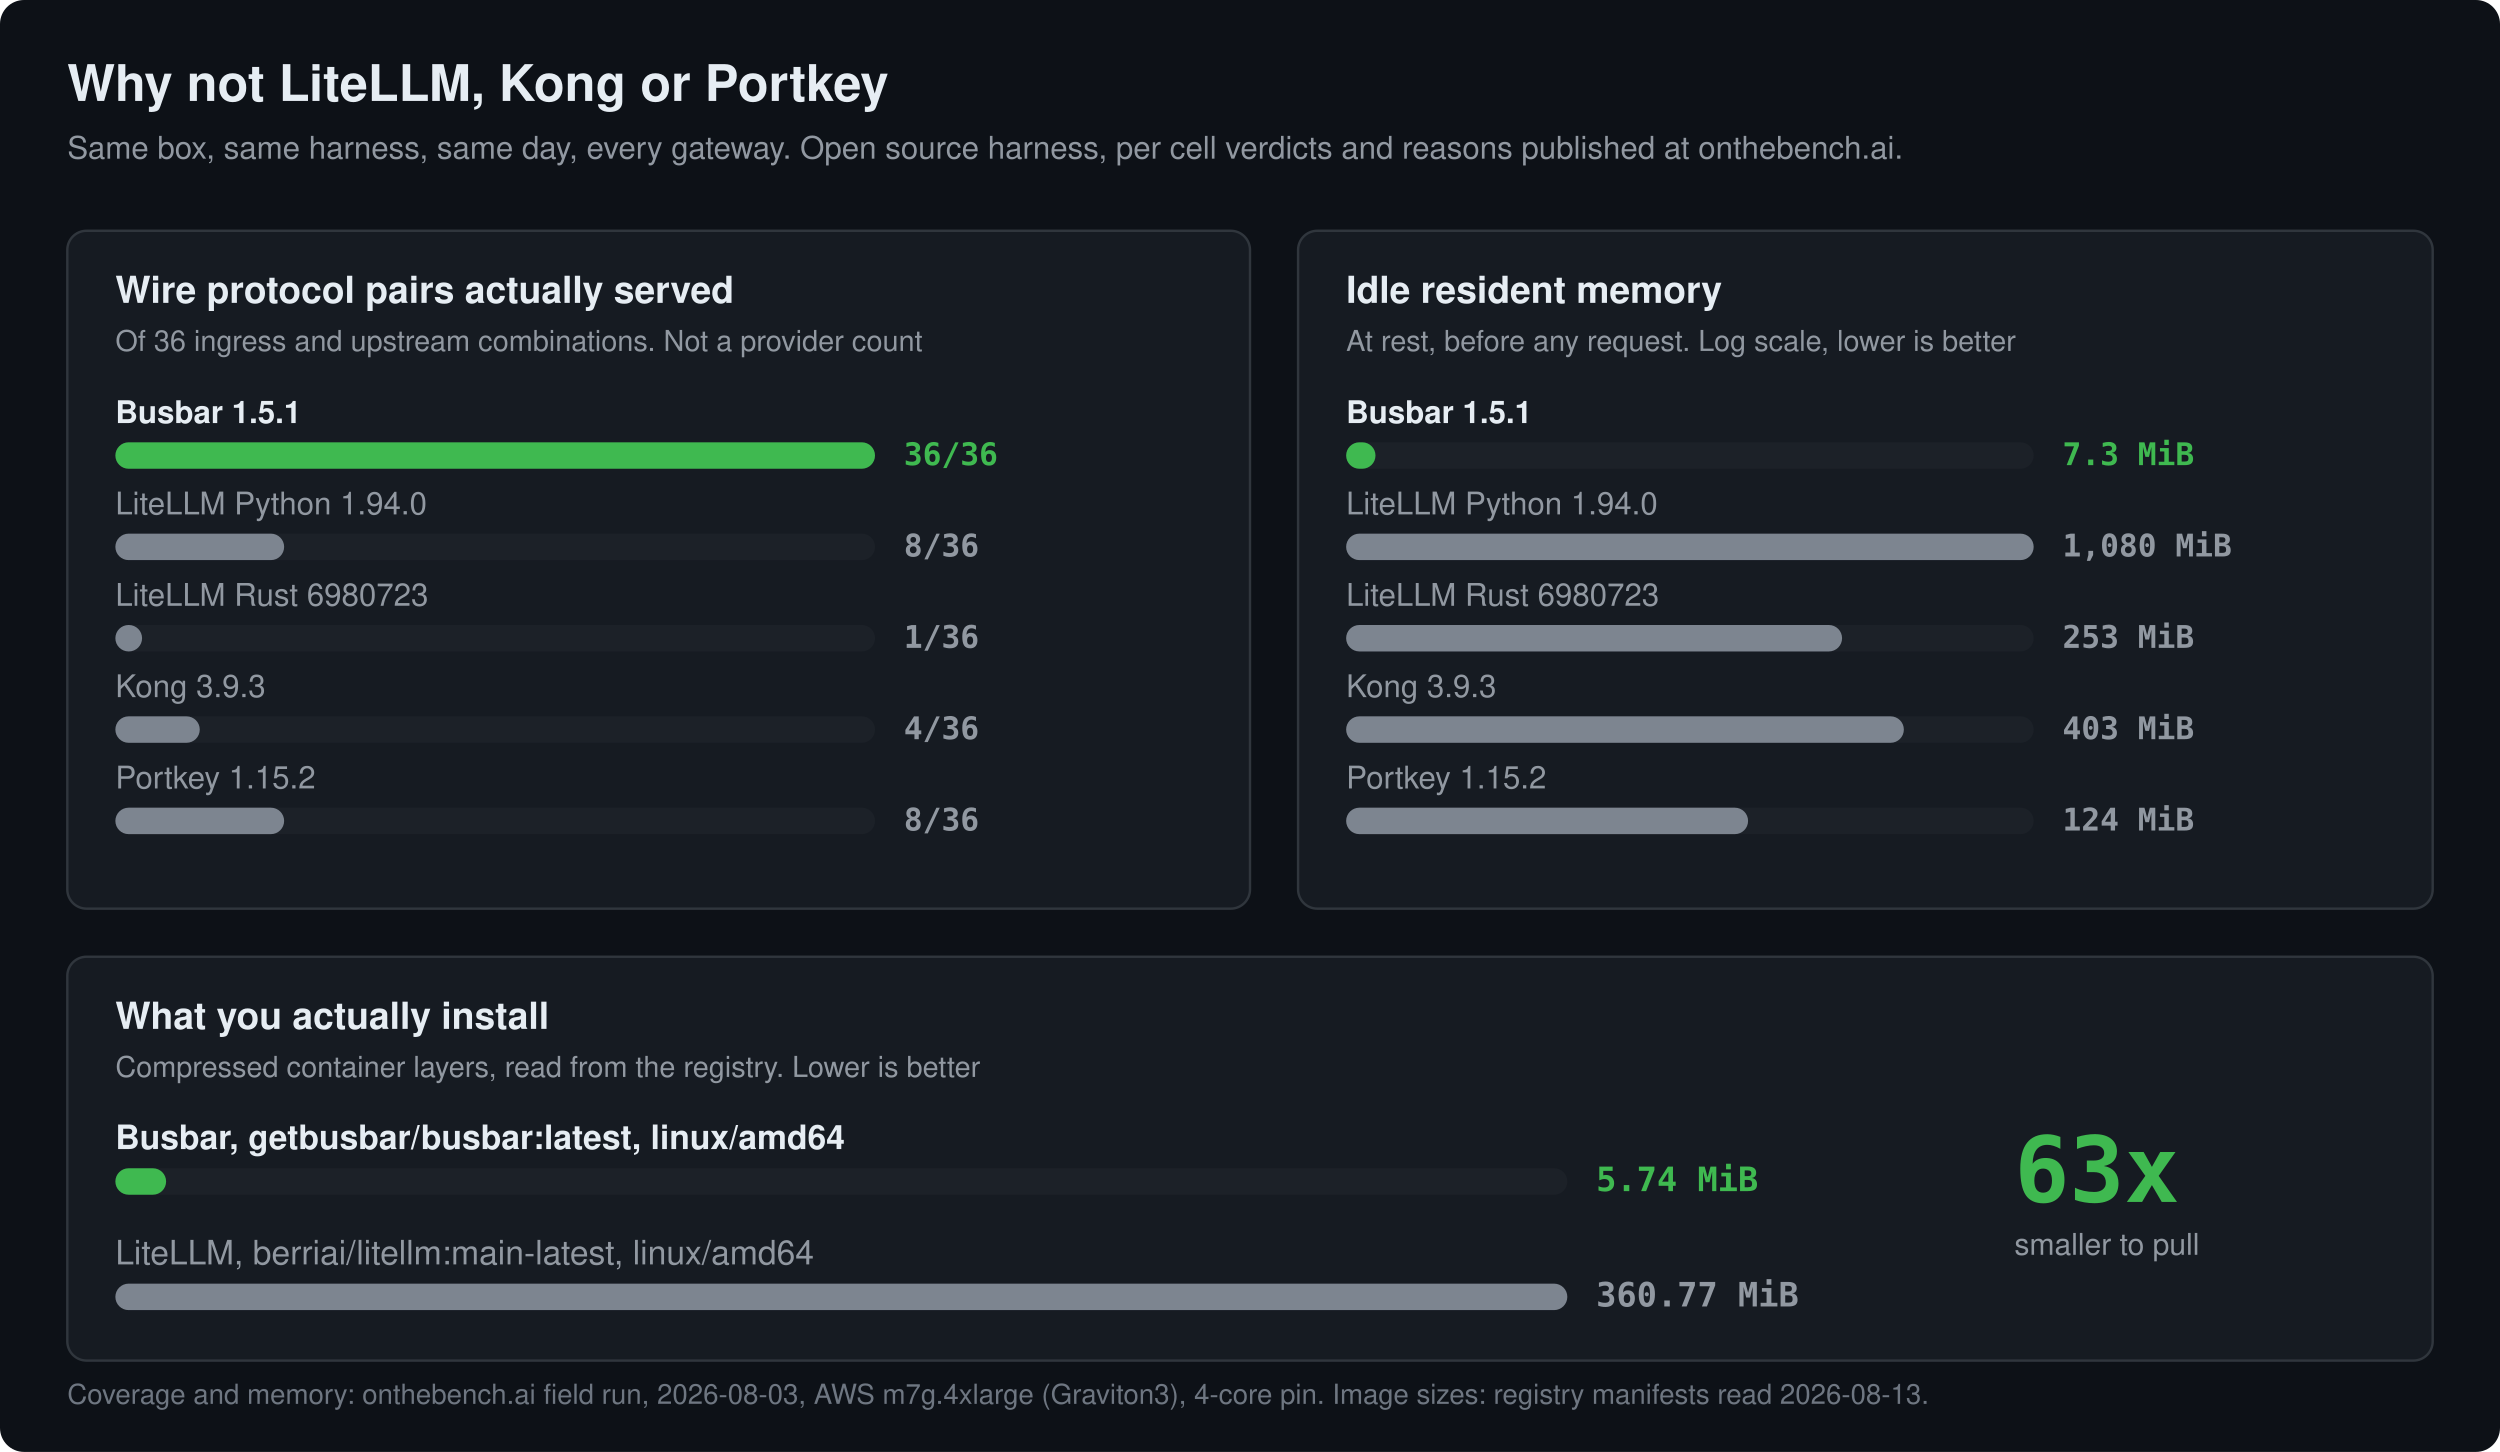
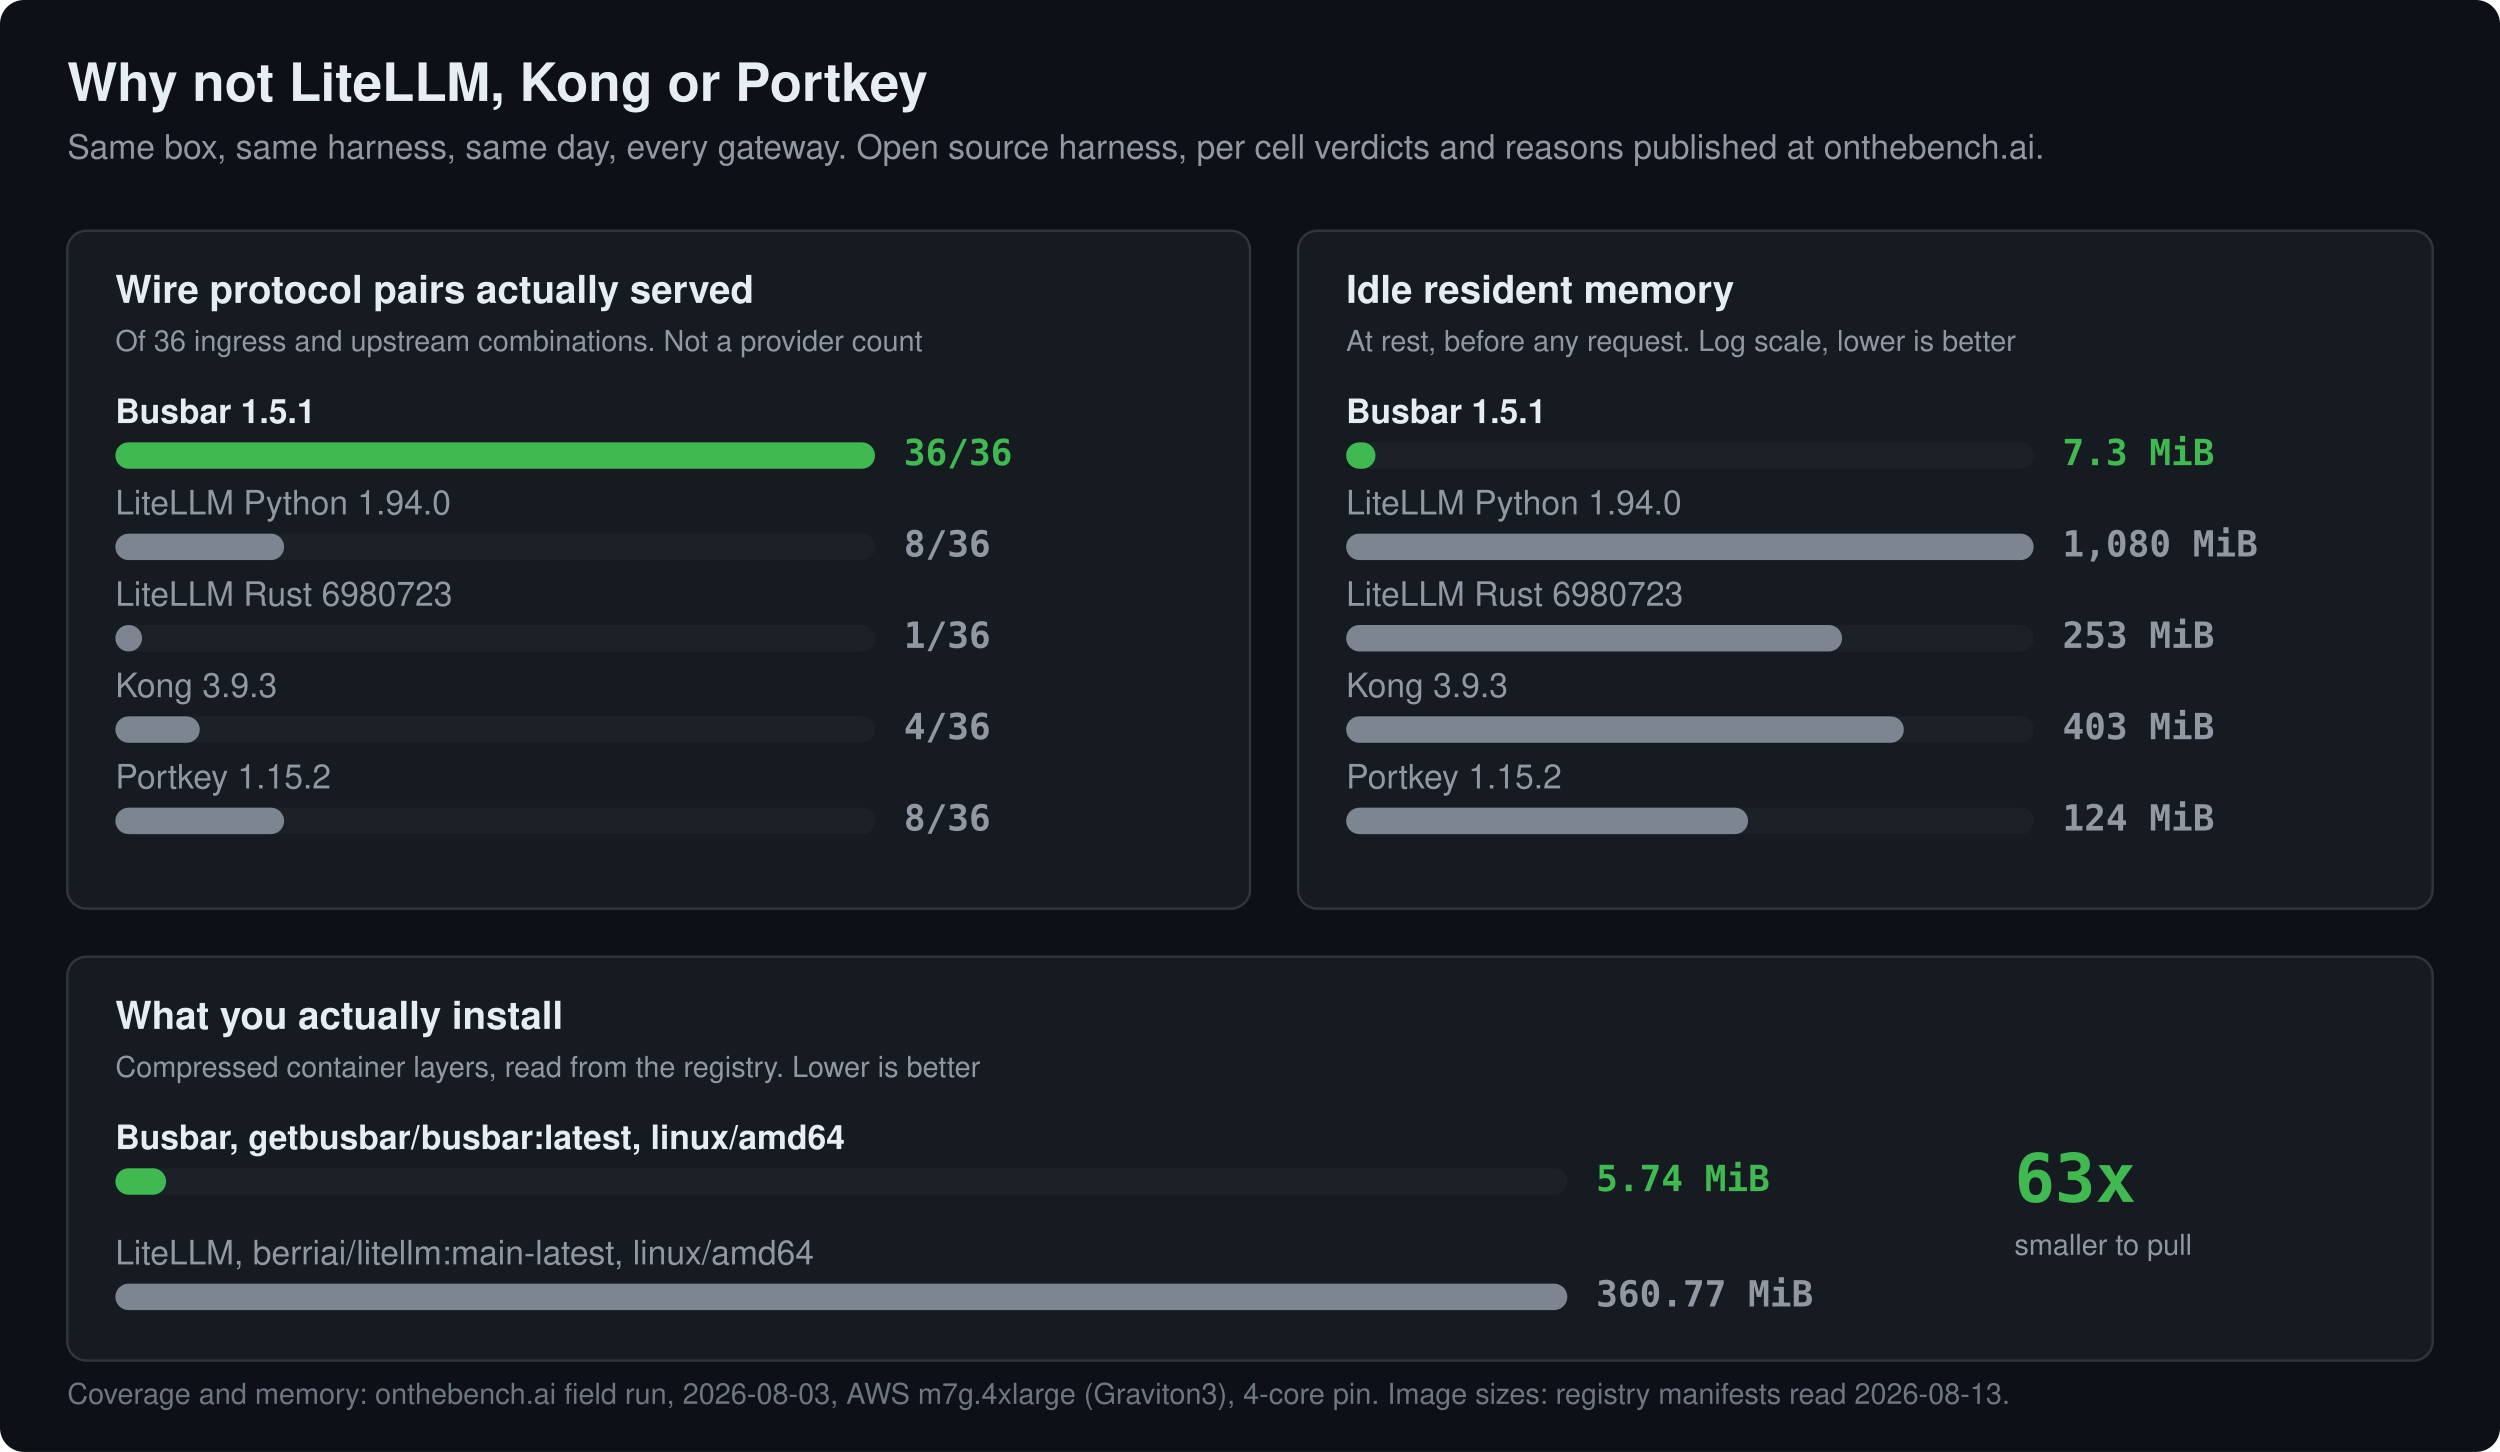
<svg xmlns="http://www.w3.org/2000/svg" width="1040" height="604" viewBox="0 0 1040 604" role="img" aria-label="Why not LiteLLM, Kong or Portkey">
  <rect width="1040" height="604" rx="10" fill="#0d1117" />
-   <text x="28.0" y="42.0" font-family="ui-sans-serif,-apple-system,BlinkMacSystemFont,'Segoe UI',Helvetica,Arial,sans-serif" font-size="21" font-weight="650" fill="#e6edf3" text-anchor="start">Why not LiteLLM, Kong or Portkey</text>
-   <text x="28.0" y="66.0" font-family="ui-sans-serif,-apple-system,BlinkMacSystemFont,'Segoe UI',Helvetica,Arial,sans-serif" font-size="13" font-weight="400" fill="#9198a1" text-anchor="start">Same box, same harness, same day, every gateway. Open source harness, per cell verdicts and reasons published at onthebench.ai.</text>
+   <text x="28.0" y="42.0" font-family="ui-sans-serif,-apple-system,BlinkMacSystemFont,'Segoe UI',Helvetica,Arial,sans-serif" font-size="22" font-weight="650" fill="#e6edf3" text-anchor="start">Why not LiteLLM, Kong or Portkey</text>
+   <text x="28.0" y="66.0" font-family="ui-sans-serif,-apple-system,BlinkMacSystemFont,'Segoe UI',Helvetica,Arial,sans-serif" font-size="14" font-weight="400" fill="#9198a1" text-anchor="start">Same box, same harness, same day, every gateway. Open source harness, per cell verdicts and reasons published at onthebench.ai.</text>
  <rect x="28.0" y="96.0" width="492.0" height="282.0" rx="8" fill="#161b22" stroke="#30363d" stroke-width="1" />
-   <text x="48.0" y="126.0" font-family="ui-sans-serif,-apple-system,BlinkMacSystemFont,'Segoe UI',Helvetica,Arial,sans-serif" font-size="15.5" font-weight="700" fill="#e6edf3" text-anchor="start">Wire protocol pairs actually served</text>
+   <text x="48.0" y="126.0" font-family="ui-sans-serif,-apple-system,BlinkMacSystemFont,'Segoe UI',Helvetica,Arial,sans-serif" font-size="16" font-weight="700" fill="#e6edf3" text-anchor="start">Wire protocol pairs actually served</text>
  <text x="48.0" y="146.0" font-family="ui-sans-serif,-apple-system,BlinkMacSystemFont,'Segoe UI',Helvetica,Arial,sans-serif" font-size="12" font-weight="400" fill="#9198a1" text-anchor="start">Of 36 ingress and upstream combinations. Not a provider count</text>
-   <text x="48.0" y="176.0" font-family="ui-sans-serif,-apple-system,BlinkMacSystemFont,'Segoe UI',Helvetica,Arial,sans-serif" font-size="13" font-weight="700" fill="#e6edf3" text-anchor="start">Busbar 1.5.1</text>
+   <text x="48.0" y="176.0" font-family="ui-sans-serif,-apple-system,BlinkMacSystemFont,'Segoe UI',Helvetica,Arial,sans-serif" font-size="14" font-weight="700" fill="#e6edf3" text-anchor="start">Busbar 1.5.1</text>
  <rect x="48.0" y="184.0" width="316.0" height="11.0" rx="5.5" fill="#1c2128" />
  <rect x="48.0" y="184.0" width="316.0" height="11.0" rx="5.5" fill="#3fb950" />
-   <text x="376.0" y="193.5" font-family="ui-monospace,SFMono-Regular,'SF Mono',Menlo,Consolas,monospace" font-size="13" font-weight="700" fill="#3fb950" text-anchor="start">36/36</text>
-   <text x="48.0" y="214.0" font-family="ui-sans-serif,-apple-system,BlinkMacSystemFont,'Segoe UI',Helvetica,Arial,sans-serif" font-size="13" font-weight="500" fill="#9198a1" text-anchor="start">LiteLLM Python 1.94.0</text>
+   <text x="376.0" y="193.5" font-family="ui-monospace,SFMono-Regular,'SF Mono',Menlo,Consolas,monospace" font-size="15" font-weight="700" fill="#3fb950" text-anchor="start">36/36</text>
+   <text x="48.0" y="214.0" font-family="ui-sans-serif,-apple-system,BlinkMacSystemFont,'Segoe UI',Helvetica,Arial,sans-serif" font-size="14" font-weight="500" fill="#9198a1" text-anchor="start">LiteLLM Python 1.94.0</text>
  <rect x="48.0" y="222.0" width="316.0" height="11.0" rx="5.5" fill="#1c2128" />
  <rect x="48.0" y="222.0" width="70.2" height="11.0" rx="5.5" fill="#7d8590" />
-   <text x="376.0" y="231.5" font-family="ui-monospace,SFMono-Regular,'SF Mono',Menlo,Consolas,monospace" font-size="13" font-weight="600" fill="#9198a1" text-anchor="start">8/36</text>
-   <text x="48.0" y="252.0" font-family="ui-sans-serif,-apple-system,BlinkMacSystemFont,'Segoe UI',Helvetica,Arial,sans-serif" font-size="13" font-weight="500" fill="#9198a1" text-anchor="start">LiteLLM Rust 6980723</text>
+   <text x="376.0" y="231.5" font-family="ui-monospace,SFMono-Regular,'SF Mono',Menlo,Consolas,monospace" font-size="15" font-weight="600" fill="#9198a1" text-anchor="start">8/36</text>
+   <text x="48.0" y="252.0" font-family="ui-sans-serif,-apple-system,BlinkMacSystemFont,'Segoe UI',Helvetica,Arial,sans-serif" font-size="14" font-weight="500" fill="#9198a1" text-anchor="start">LiteLLM Rust 6980723</text>
  <rect x="48.0" y="260.0" width="316.0" height="11.0" rx="5.5" fill="#1c2128" />
  <rect x="48.0" y="260.0" width="11.1" height="11.0" rx="5.5" fill="#7d8590" />
-   <text x="376.0" y="269.5" font-family="ui-monospace,SFMono-Regular,'SF Mono',Menlo,Consolas,monospace" font-size="13" font-weight="600" fill="#9198a1" text-anchor="start">1/36</text>
-   <text x="48.0" y="290.0" font-family="ui-sans-serif,-apple-system,BlinkMacSystemFont,'Segoe UI',Helvetica,Arial,sans-serif" font-size="13" font-weight="500" fill="#9198a1" text-anchor="start">Kong 3.9.3</text>
+   <text x="376.0" y="269.5" font-family="ui-monospace,SFMono-Regular,'SF Mono',Menlo,Consolas,monospace" font-size="15" font-weight="600" fill="#9198a1" text-anchor="start">1/36</text>
+   <text x="48.0" y="290.0" font-family="ui-sans-serif,-apple-system,BlinkMacSystemFont,'Segoe UI',Helvetica,Arial,sans-serif" font-size="14" font-weight="500" fill="#9198a1" text-anchor="start">Kong 3.9.3</text>
  <rect x="48.0" y="298.0" width="316.0" height="11.0" rx="5.5" fill="#1c2128" />
  <rect x="48.0" y="298.0" width="35.1" height="11.0" rx="5.5" fill="#7d8590" />
-   <text x="376.0" y="307.5" font-family="ui-monospace,SFMono-Regular,'SF Mono',Menlo,Consolas,monospace" font-size="13" font-weight="600" fill="#9198a1" text-anchor="start">4/36</text>
-   <text x="48.0" y="328.0" font-family="ui-sans-serif,-apple-system,BlinkMacSystemFont,'Segoe UI',Helvetica,Arial,sans-serif" font-size="13" font-weight="500" fill="#9198a1" text-anchor="start">Portkey 1.15.2</text>
+   <text x="376.0" y="307.5" font-family="ui-monospace,SFMono-Regular,'SF Mono',Menlo,Consolas,monospace" font-size="15" font-weight="600" fill="#9198a1" text-anchor="start">4/36</text>
+   <text x="48.0" y="328.0" font-family="ui-sans-serif,-apple-system,BlinkMacSystemFont,'Segoe UI',Helvetica,Arial,sans-serif" font-size="14" font-weight="500" fill="#9198a1" text-anchor="start">Portkey 1.15.2</text>
  <rect x="48.0" y="336.0" width="316.0" height="11.0" rx="5.5" fill="#1c2128" />
  <rect x="48.0" y="336.0" width="70.2" height="11.0" rx="5.5" fill="#7d8590" />
-   <text x="376.0" y="345.5" font-family="ui-monospace,SFMono-Regular,'SF Mono',Menlo,Consolas,monospace" font-size="13" font-weight="600" fill="#9198a1" text-anchor="start">8/36</text>
+   <text x="376.0" y="345.5" font-family="ui-monospace,SFMono-Regular,'SF Mono',Menlo,Consolas,monospace" font-size="15" font-weight="600" fill="#9198a1" text-anchor="start">8/36</text>
  <rect x="540.0" y="96.0" width="472.0" height="282.0" rx="8" fill="#161b22" stroke="#30363d" stroke-width="1" />
-   <text x="560.0" y="126.0" font-family="ui-sans-serif,-apple-system,BlinkMacSystemFont,'Segoe UI',Helvetica,Arial,sans-serif" font-size="15.5" font-weight="700" fill="#e6edf3" text-anchor="start">Idle resident memory</text>
+   <text x="560.0" y="126.0" font-family="ui-sans-serif,-apple-system,BlinkMacSystemFont,'Segoe UI',Helvetica,Arial,sans-serif" font-size="16" font-weight="700" fill="#e6edf3" text-anchor="start">Idle resident memory</text>
  <text x="560.0" y="146.0" font-family="ui-sans-serif,-apple-system,BlinkMacSystemFont,'Segoe UI',Helvetica,Arial,sans-serif" font-size="12" font-weight="400" fill="#9198a1" text-anchor="start">At rest, before any request. Log scale, lower is better</text>
-   <text x="560.0" y="176.0" font-family="ui-sans-serif,-apple-system,BlinkMacSystemFont,'Segoe UI',Helvetica,Arial,sans-serif" font-size="13" font-weight="700" fill="#e6edf3" text-anchor="start">Busbar 1.5.1</text>
+   <text x="560.0" y="176.0" font-family="ui-sans-serif,-apple-system,BlinkMacSystemFont,'Segoe UI',Helvetica,Arial,sans-serif" font-size="14" font-weight="700" fill="#e6edf3" text-anchor="start">Busbar 1.5.1</text>
  <rect x="560.0" y="184.0" width="286.0" height="11.0" rx="5.5" fill="#1c2128" />
  <rect x="560.0" y="184.0" width="12.2" height="11.0" rx="5.5" fill="#3fb950" />
-   <text x="858.0" y="193.5" font-family="ui-monospace,SFMono-Regular,'SF Mono',Menlo,Consolas,monospace" font-size="13" font-weight="700" fill="#3fb950" text-anchor="start">7.3 MiB</text>
-   <text x="560.0" y="214.0" font-family="ui-sans-serif,-apple-system,BlinkMacSystemFont,'Segoe UI',Helvetica,Arial,sans-serif" font-size="13" font-weight="500" fill="#9198a1" text-anchor="start">LiteLLM Python 1.94.0</text>
+   <text x="858.0" y="193.5" font-family="ui-monospace,SFMono-Regular,'SF Mono',Menlo,Consolas,monospace" font-size="15" font-weight="700" fill="#3fb950" text-anchor="start">7.3 MiB</text>
+   <text x="560.0" y="214.0" font-family="ui-sans-serif,-apple-system,BlinkMacSystemFont,'Segoe UI',Helvetica,Arial,sans-serif" font-size="14" font-weight="500" fill="#9198a1" text-anchor="start">LiteLLM Python 1.94.0</text>
  <rect x="560.0" y="222.0" width="286.0" height="11.0" rx="5.5" fill="#1c2128" />
  <rect x="560.0" y="222.0" width="286.0" height="11.0" rx="5.5" fill="#7d8590" />
-   <text x="858.0" y="231.5" font-family="ui-monospace,SFMono-Regular,'SF Mono',Menlo,Consolas,monospace" font-size="13" font-weight="600" fill="#9198a1" text-anchor="start">1,080 MiB</text>
-   <text x="560.0" y="252.0" font-family="ui-sans-serif,-apple-system,BlinkMacSystemFont,'Segoe UI',Helvetica,Arial,sans-serif" font-size="13" font-weight="500" fill="#9198a1" text-anchor="start">LiteLLM Rust 6980723</text>
+   <text x="858.0" y="231.5" font-family="ui-monospace,SFMono-Regular,'SF Mono',Menlo,Consolas,monospace" font-size="15" font-weight="600" fill="#9198a1" text-anchor="start">1,080 MiB</text>
+   <text x="560.0" y="252.0" font-family="ui-sans-serif,-apple-system,BlinkMacSystemFont,'Segoe UI',Helvetica,Arial,sans-serif" font-size="14" font-weight="500" fill="#9198a1" text-anchor="start">LiteLLM Rust 6980723</text>
  <rect x="560.0" y="260.0" width="286.0" height="11.0" rx="5.5" fill="#1c2128" />
  <rect x="560.0" y="260.0" width="206.3" height="11.0" rx="5.5" fill="#7d8590" />
-   <text x="858.0" y="269.5" font-family="ui-monospace,SFMono-Regular,'SF Mono',Menlo,Consolas,monospace" font-size="13" font-weight="600" fill="#9198a1" text-anchor="start">253 MiB</text>
-   <text x="560.0" y="290.0" font-family="ui-sans-serif,-apple-system,BlinkMacSystemFont,'Segoe UI',Helvetica,Arial,sans-serif" font-size="13" font-weight="500" fill="#9198a1" text-anchor="start">Kong 3.9.3</text>
+   <text x="858.0" y="269.5" font-family="ui-monospace,SFMono-Regular,'SF Mono',Menlo,Consolas,monospace" font-size="15" font-weight="600" fill="#9198a1" text-anchor="start">253 MiB</text>
+   <text x="560.0" y="290.0" font-family="ui-sans-serif,-apple-system,BlinkMacSystemFont,'Segoe UI',Helvetica,Arial,sans-serif" font-size="14" font-weight="500" fill="#9198a1" text-anchor="start">Kong 3.9.3</text>
  <rect x="560.0" y="298.0" width="286.0" height="11.0" rx="5.5" fill="#1c2128" />
  <rect x="560.0" y="298.0" width="232.0" height="11.0" rx="5.5" fill="#7d8590" />
-   <text x="858.0" y="307.5" font-family="ui-monospace,SFMono-Regular,'SF Mono',Menlo,Consolas,monospace" font-size="13" font-weight="600" fill="#9198a1" text-anchor="start">403 MiB</text>
-   <text x="560.0" y="328.0" font-family="ui-sans-serif,-apple-system,BlinkMacSystemFont,'Segoe UI',Helvetica,Arial,sans-serif" font-size="13" font-weight="500" fill="#9198a1" text-anchor="start">Portkey 1.15.2</text>
+   <text x="858.0" y="307.5" font-family="ui-monospace,SFMono-Regular,'SF Mono',Menlo,Consolas,monospace" font-size="15" font-weight="600" fill="#9198a1" text-anchor="start">403 MiB</text>
+   <text x="560.0" y="328.0" font-family="ui-sans-serif,-apple-system,BlinkMacSystemFont,'Segoe UI',Helvetica,Arial,sans-serif" font-size="14" font-weight="500" fill="#9198a1" text-anchor="start">Portkey 1.15.2</text>
  <rect x="560.0" y="336.0" width="286.0" height="11.0" rx="5.5" fill="#1c2128" />
  <rect x="560.0" y="336.0" width="167.2" height="11.0" rx="5.5" fill="#7d8590" />
-   <text x="858.0" y="345.5" font-family="ui-monospace,SFMono-Regular,'SF Mono',Menlo,Consolas,monospace" font-size="13" font-weight="600" fill="#9198a1" text-anchor="start">124 MiB</text>
+   <text x="858.0" y="345.5" font-family="ui-monospace,SFMono-Regular,'SF Mono',Menlo,Consolas,monospace" font-size="15" font-weight="600" fill="#9198a1" text-anchor="start">124 MiB</text>
  <rect x="28.0" y="398.0" width="984.0" height="168.0" rx="8" fill="#161b22" stroke="#30363d" stroke-width="1" />
-   <text x="48.0" y="428.0" font-family="ui-sans-serif,-apple-system,BlinkMacSystemFont,'Segoe UI',Helvetica,Arial,sans-serif" font-size="15.5" font-weight="700" fill="#e6edf3" text-anchor="start">What you actually install</text>
+   <text x="48.0" y="428.0" font-family="ui-sans-serif,-apple-system,BlinkMacSystemFont,'Segoe UI',Helvetica,Arial,sans-serif" font-size="16" font-weight="700" fill="#e6edf3" text-anchor="start">What you actually install</text>
  <text x="48.0" y="448.0" font-family="ui-sans-serif,-apple-system,BlinkMacSystemFont,'Segoe UI',Helvetica,Arial,sans-serif" font-size="12" font-weight="400" fill="#9198a1" text-anchor="start">Compressed container layers, read from the registry. Lower is better</text>
  <text x="48.0" y="478.0" font-family="ui-sans-serif,-apple-system,BlinkMacSystemFont,'Segoe UI',Helvetica,Arial,sans-serif" font-size="14" font-weight="700" fill="#e6edf3" text-anchor="start">Busbar, getbusbar/busbar:latest, linux/amd64</text>
  <rect x="48.0" y="486.0" width="604.0" height="11.0" rx="5.5" fill="#1c2128" />
  <rect x="48.0" y="486.0" width="21.1" height="11.0" rx="5.5" fill="#3fb950" />
-   <text x="664.0" y="495.5" font-family="ui-monospace,SFMono-Regular,'SF Mono',Menlo,Consolas,monospace" font-size="14" font-weight="700" fill="#3fb950" text-anchor="start">5.74 MiB</text>
+   <text x="664.0" y="495.5" font-family="ui-monospace,SFMono-Regular,'SF Mono',Menlo,Consolas,monospace" font-size="15" font-weight="700" fill="#3fb950" text-anchor="start">5.74 MiB</text>
  <text x="48.0" y="526.0" font-family="ui-sans-serif,-apple-system,BlinkMacSystemFont,'Segoe UI',Helvetica,Arial,sans-serif" font-size="14" font-weight="500" fill="#9198a1" text-anchor="start">LiteLLM, berriai/litellm:main-latest, linux/amd64</text>
  <rect x="48.0" y="534.0" width="604.0" height="11.0" rx="5.5" fill="#1c2128" />
  <rect x="48.0" y="534.0" width="604.0" height="11.0" rx="5.5" fill="#7d8590" />
-   <text x="664.0" y="543.5" font-family="ui-monospace,SFMono-Regular,'SF Mono',Menlo,Consolas,monospace" font-size="14" font-weight="600" fill="#9198a1" text-anchor="start">360.77 MiB</text>
-   <text x="838.0" y="500.0" font-family="ui-monospace,SFMono-Regular,'SF Mono',Menlo,Consolas,monospace" font-size="38" font-weight="700" fill="#3fb950" text-anchor="start">63x</text>
-   <text x="838.0" y="522.0" font-family="ui-sans-serif,-apple-system,BlinkMacSystemFont,'Segoe UI',Helvetica,Arial,sans-serif" font-size="12.5" font-weight="400" fill="#9198a1" text-anchor="start">smaller to pull</text>
-   <text x="28.0" y="584.0" font-family="ui-sans-serif,-apple-system,BlinkMacSystemFont,'Segoe UI',Helvetica,Arial,sans-serif" font-size="11.5" font-weight="400" fill="#6e7681" text-anchor="start">Coverage and memory: onthebench.ai field run, 2026-08-03, AWS m7g.4xlarge (Graviton3), 4-core pin. Image sizes: registry manifests read 2026-08-13.</text>
+   <text x="664.0" y="543.5" font-family="ui-monospace,SFMono-Regular,'SF Mono',Menlo,Consolas,monospace" font-size="15" font-weight="600" fill="#9198a1" text-anchor="start">360.77 MiB</text>
+   <text x="838.0" y="500.0" font-family="ui-monospace,SFMono-Regular,'SF Mono',Menlo,Consolas,monospace" font-size="28" font-weight="700" fill="#3fb950" text-anchor="start">63x</text>
+   <text x="838.0" y="522.0" font-family="ui-sans-serif,-apple-system,BlinkMacSystemFont,'Segoe UI',Helvetica,Arial,sans-serif" font-size="12" font-weight="400" fill="#9198a1" text-anchor="start">smaller to pull</text>
+   <text x="28.0" y="584.0" font-family="ui-sans-serif,-apple-system,BlinkMacSystemFont,'Segoe UI',Helvetica,Arial,sans-serif" font-size="12" font-weight="400" fill="#6e7681" text-anchor="start">Coverage and memory: onthebench.ai field run, 2026-08-03, AWS m7g.4xlarge (Graviton3), 4-core pin. Image sizes: registry manifests read 2026-08-13.</text>
</svg>
